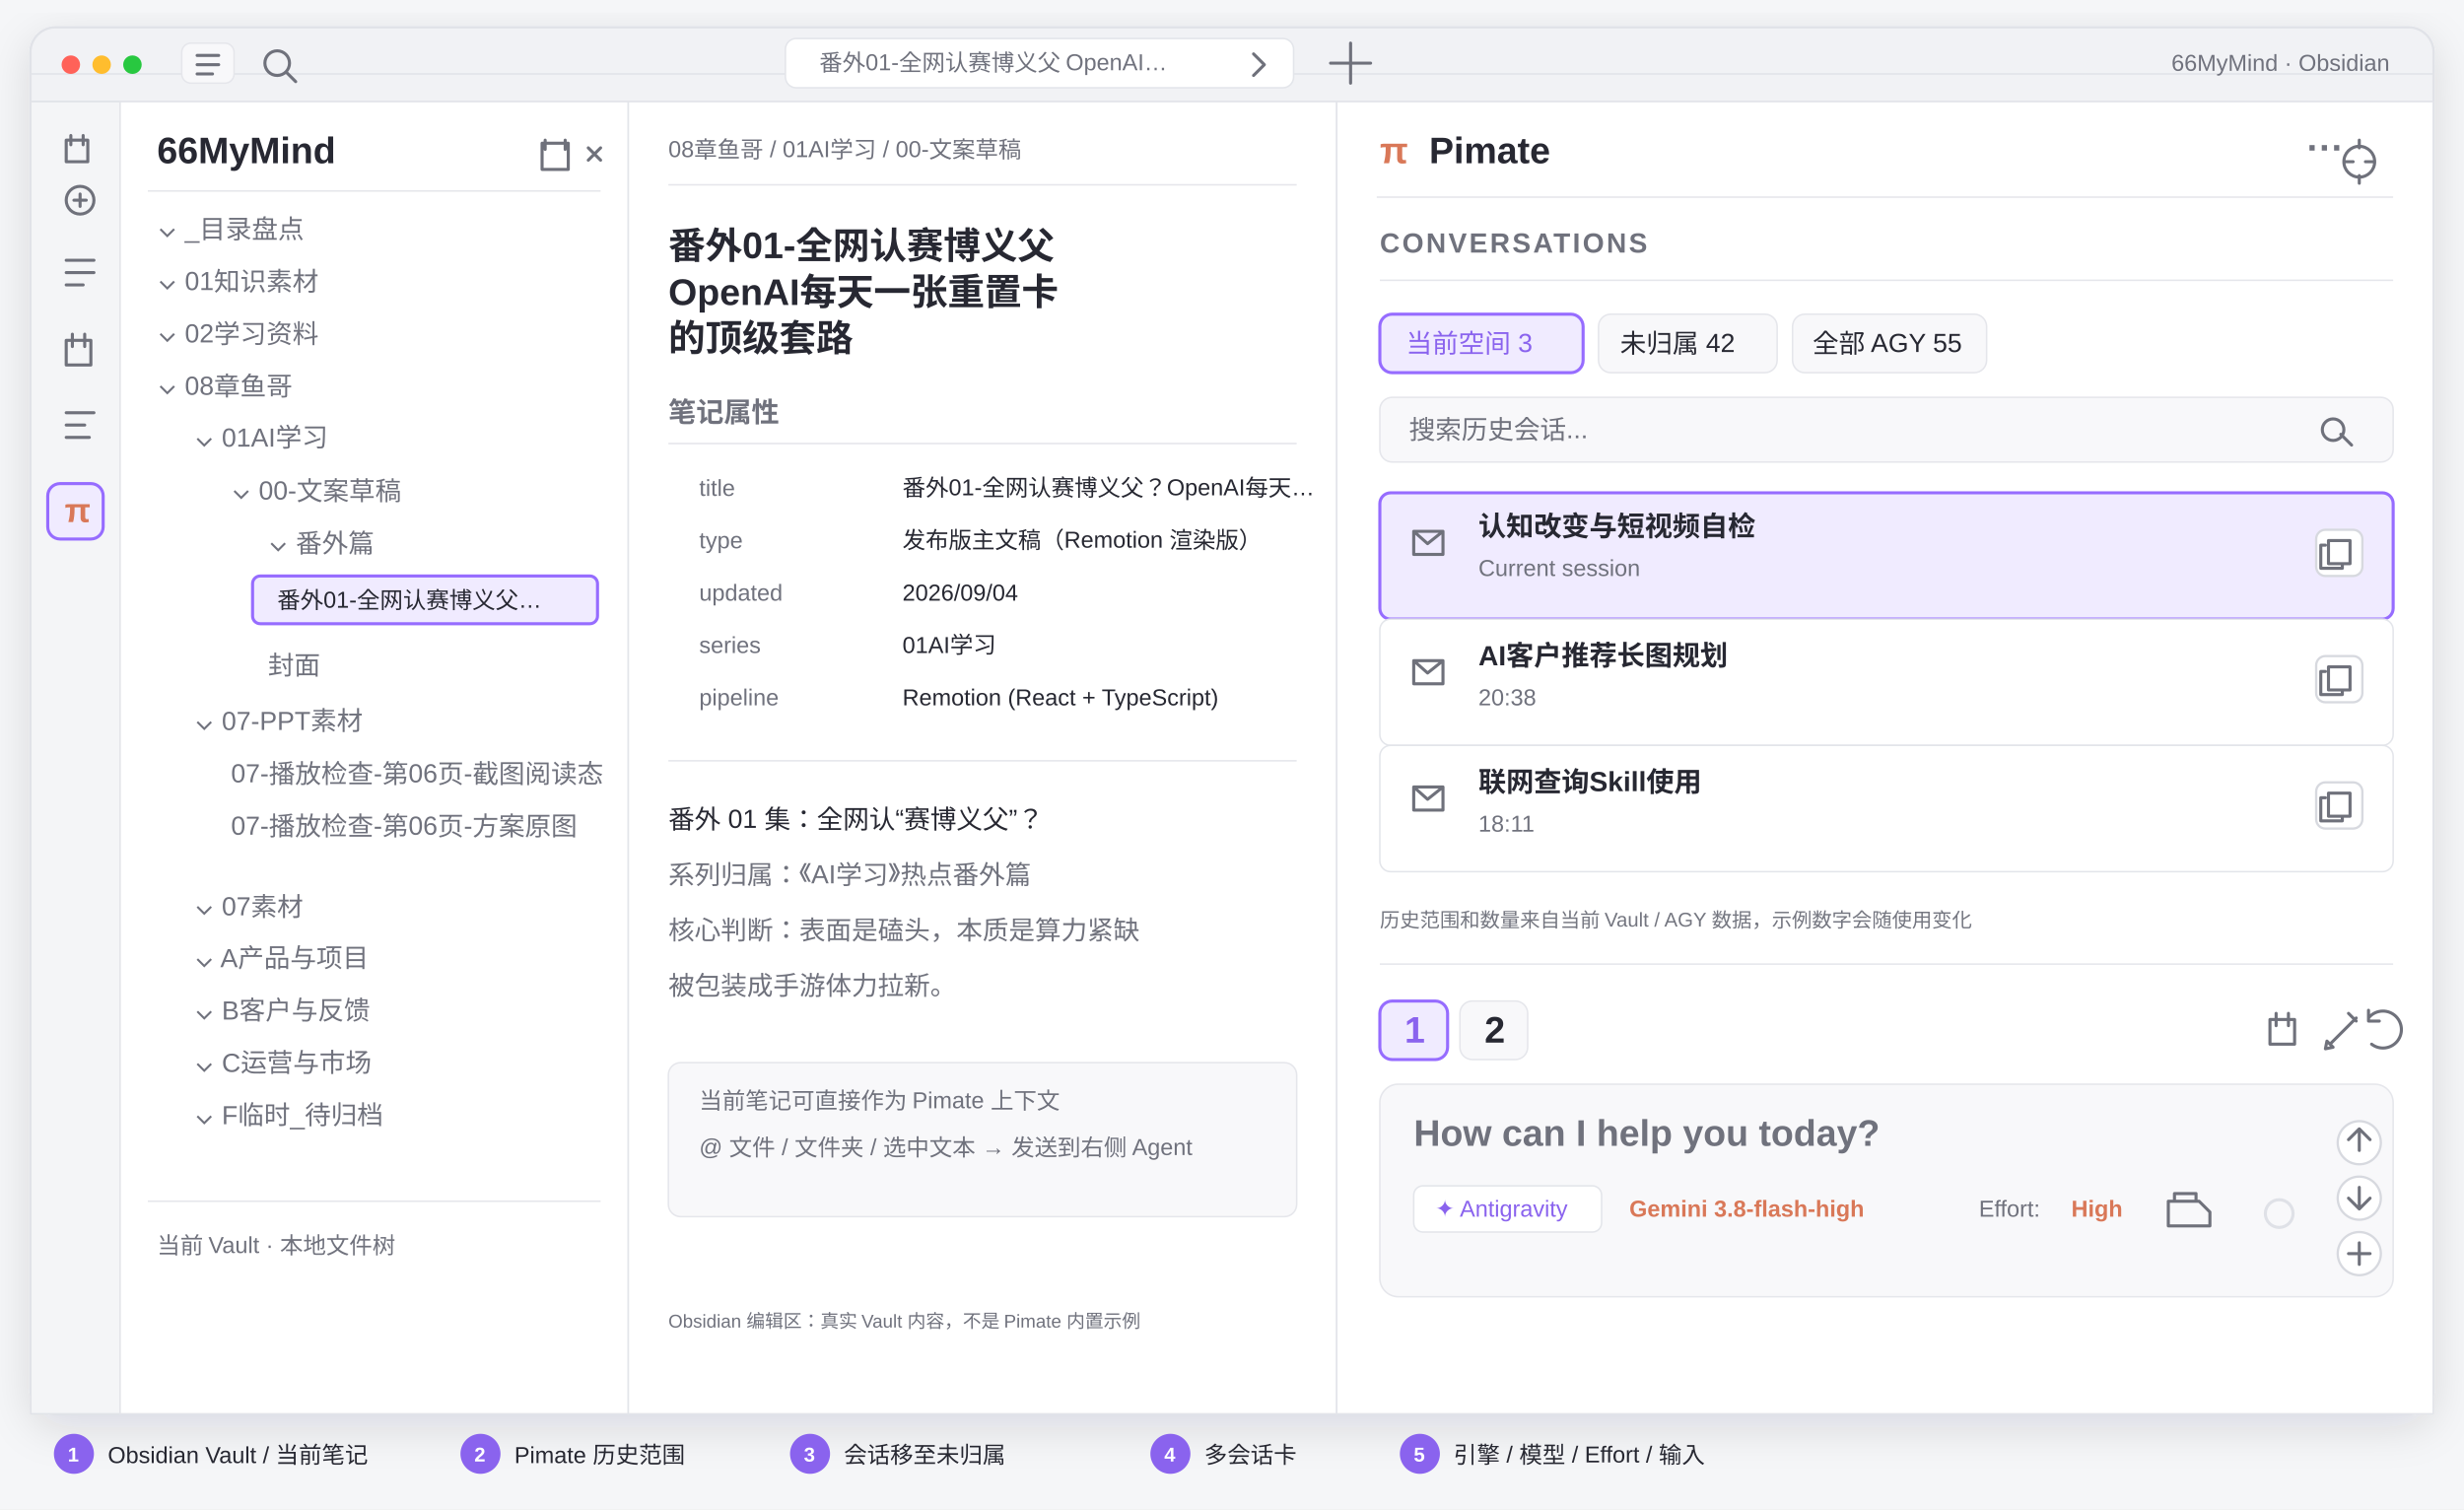
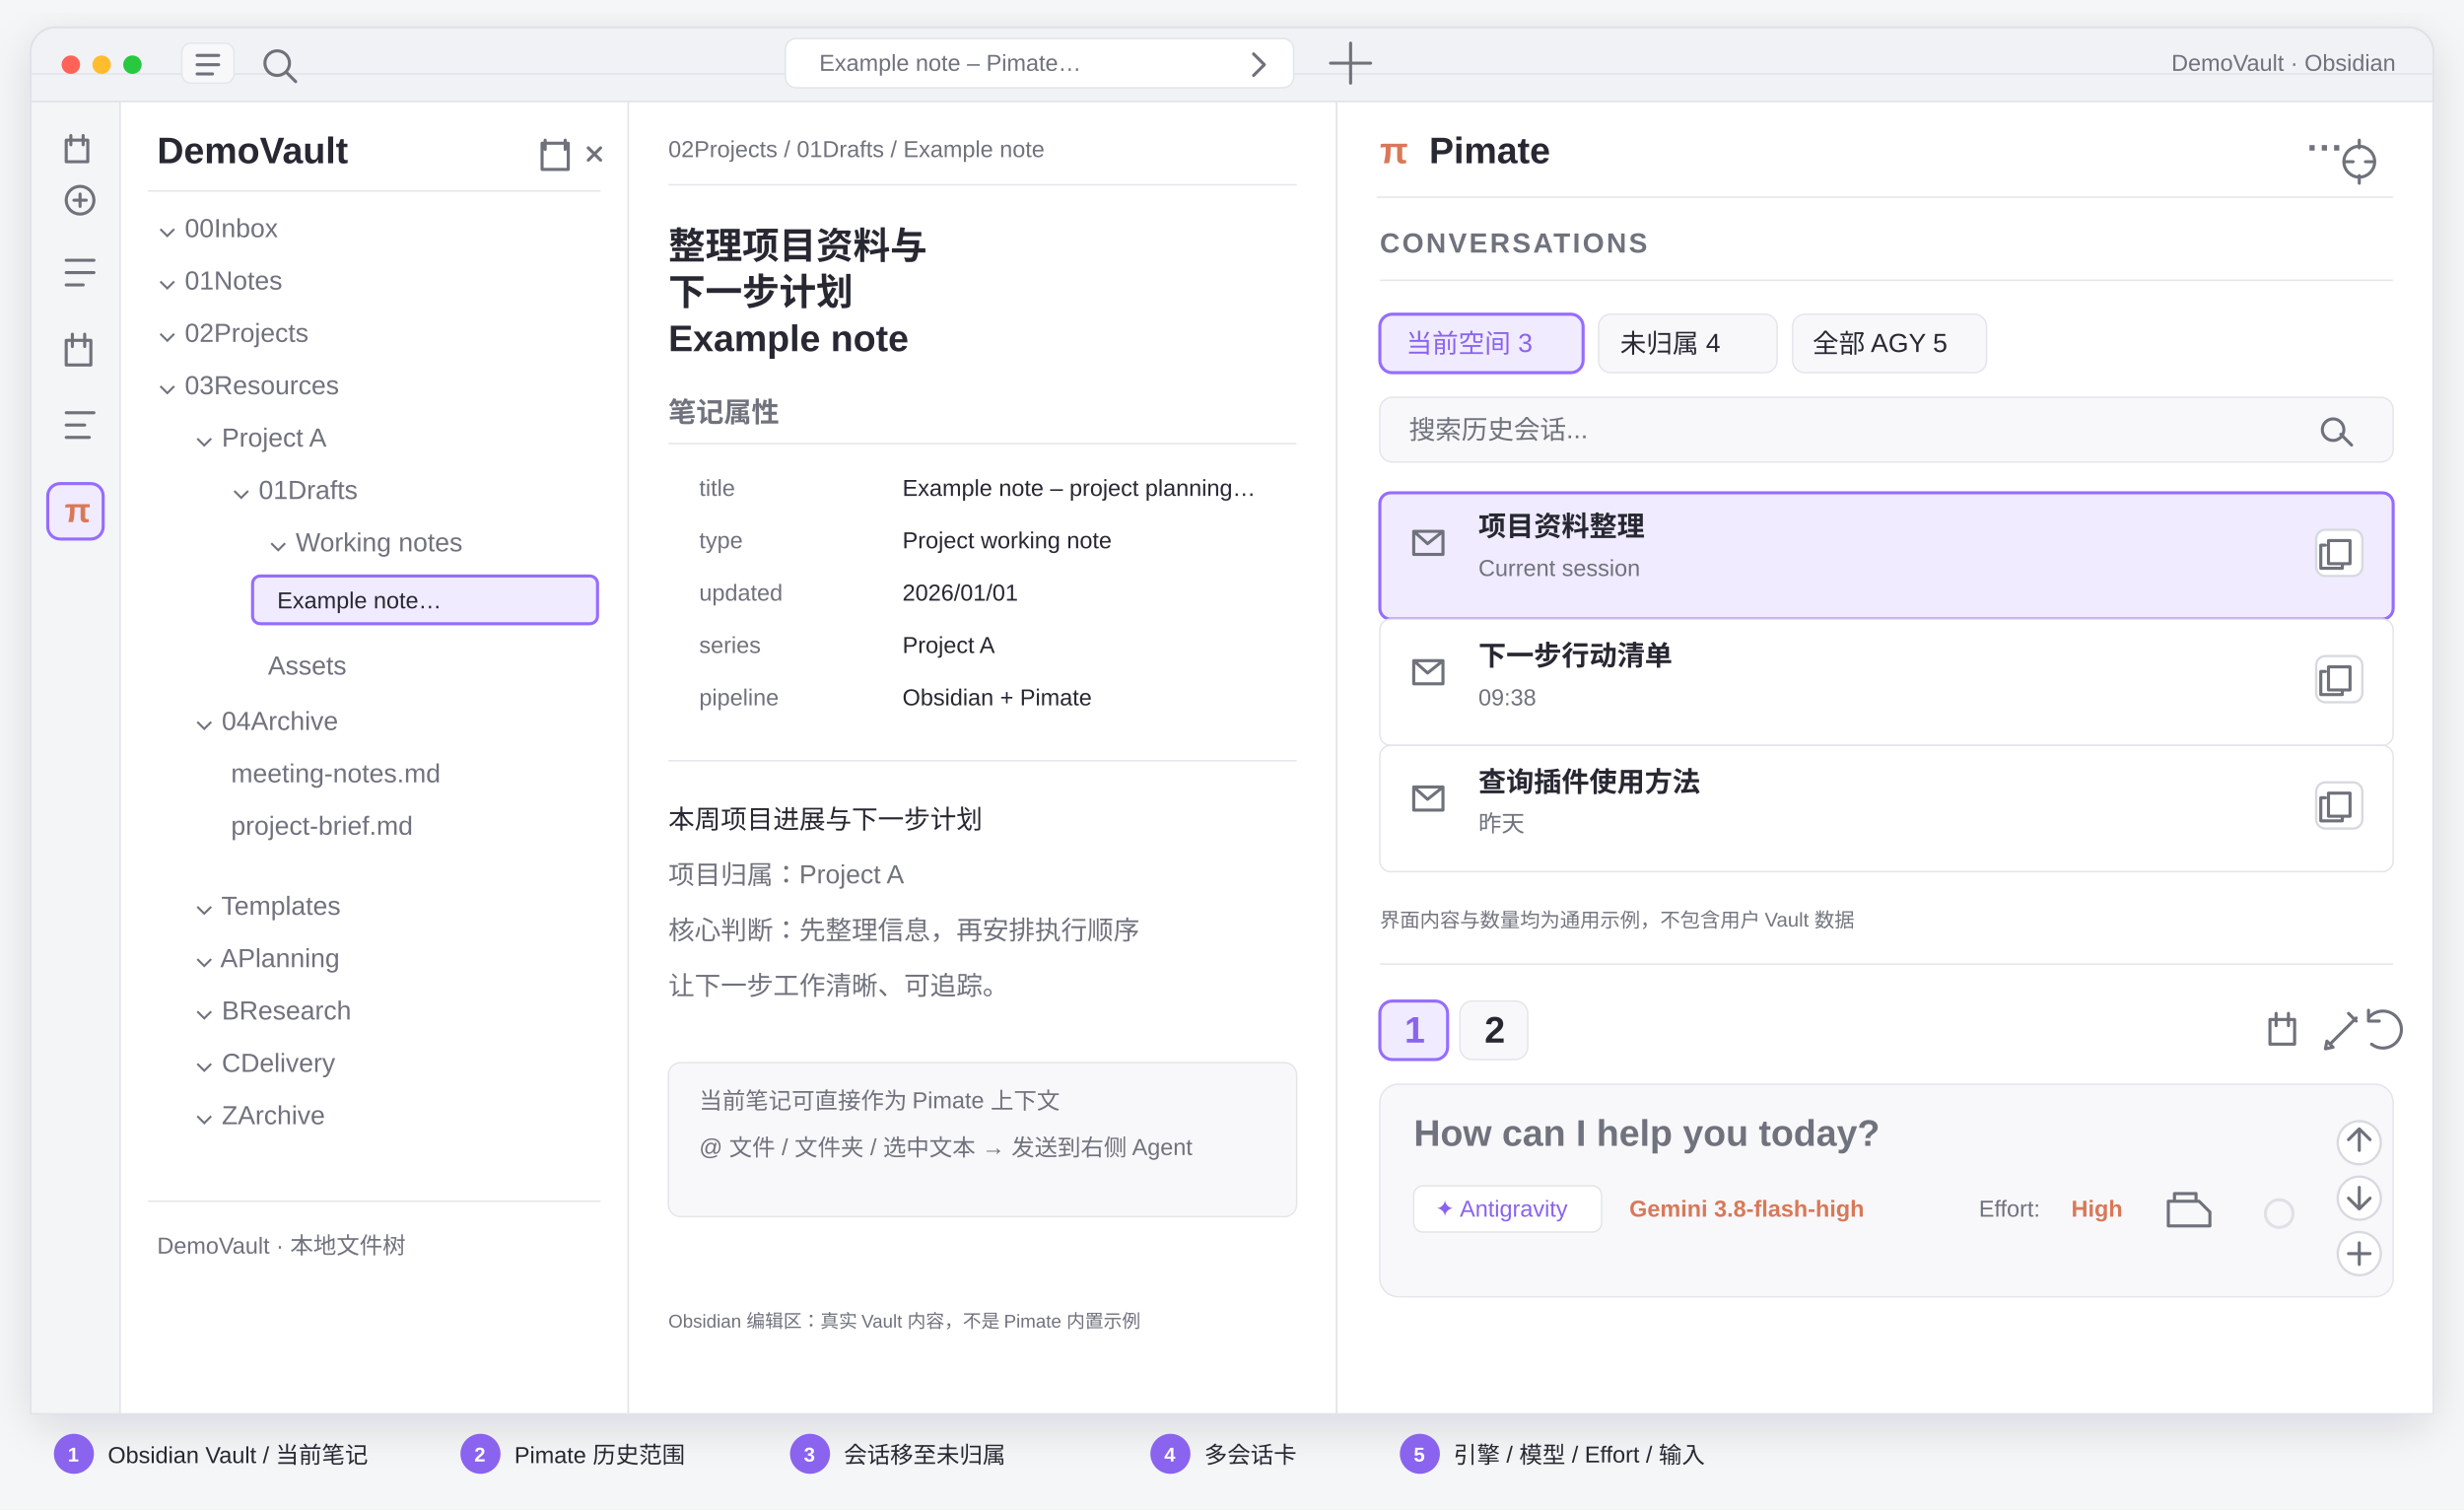
<svg xmlns="http://www.w3.org/2000/svg" width="1600" height="980" viewBox="0 0 1600 980" role="img" aria-labelledby="title desc">
  <defs>
    <filter id="shadow" x="-10%" y="-10%" width="120%" height="130%">
      <feDropShadow dx="0" dy="8" stdDeviation="14" flood-color="#25233a" flood-opacity="0.12" />
    </filter>
    <style>
      .canvas{fill:#f5f6f8}.window{fill:#fbfbfc;stroke:#dfe1e7;stroke-width:2}.chrome{fill:#f1f2f5;stroke:#e1e3e8;stroke-width:1}.rail{fill:#f4f5f7;stroke:#e1e3e8;stroke-width:1}.pane{fill:#fff;stroke:#e3e5ea;stroke-width:1}.subtle{fill:#f8f8fa;stroke:#e5e6eb;stroke-width:1}.active{fill:#f0ebff;stroke:#966cff;stroke-width:2}.divider{stroke:#e5e6eb;stroke-width:1}.text{fill:#272832;font-family:-apple-system,BlinkMacSystemFont,"Segoe UI","PingFang SC","Microsoft YaHei",Arial,sans-serif}.muted{fill:#70727d;font-family:-apple-system,BlinkMacSystemFont,"Segoe UI","PingFang SC","Microsoft YaHei",Arial,sans-serif}.brand{fill:#d97858;font-family:-apple-system,BlinkMacSystemFont,"Segoe UI","PingFang SC","Microsoft YaHei",Arial,sans-serif;font-weight:700}.accent{fill:#8a63ee;font-family:-apple-system,BlinkMacSystemFont,"Segoe UI","PingFang SC","Microsoft YaHei",Arial,sans-serif}.small{font-size:15px}.body{font-size:17px}.label{font-size:18px;font-weight:600}.title{font-size:24px;font-weight:700}.tiny{font-size:12px}.line{stroke:#9b9da7;stroke-width:1.5;fill:none;stroke-linecap:round;stroke-linejoin:round}.icon{stroke:#6f717b;stroke-width:2;fill:none;stroke-linecap:round;stroke-linejoin:round}.action{fill:#fff;stroke:#d7d9df;stroke-width:1.5}.number{fill:#fff;font-family:-apple-system,BlinkMacSystemFont,"Segoe UI","PingFang SC","Microsoft YaHei",Arial,sans-serif;font-size:13px;font-weight:700}.note{fill:#747680;font-family:-apple-system,BlinkMacSystemFont,"Segoe UI","PingFang SC","Microsoft YaHei",Arial,sans-serif;font-size:13px}
    </style>
  </defs>
  <rect class="canvas" x="0" y="0" width="1600" height="980" />
  <rect class="window" x="20" y="18" width="1560" height="900" rx="16" filter="url(#shadow)" />
  <rect class="chrome" x="20" y="18" width="1560" height="48" rx="16" />
  <rect class="chrome" x="20" y="48" width="1560" height="18" />
  <circle cx="46" cy="42" r="6" fill="#ff6259" />
  <circle cx="66" cy="42" r="6" fill="#ffbd2e" />
  <circle cx="86" cy="42" r="6" fill="#28c840" />
  <rect class="subtle" x="118" y="28" width="34" height="26" rx="6" />
  <path class="icon" d="M128 36h14M128 42h14M128 48h10" />
  <circle cx="180" cy="41" r="8" class="icon" />
  <path class="icon" d="M186 47l6 6" />
  <rect class="pane" x="510" y="25" width="330" height="32" rx="7" />
-   <text class="muted small" x="532" y="46">番外01-全网认赛博义父 OpenAI…</text>
+   <text class="muted small" x="532" y="46">Example note – Pimate…</text>
  <path class="icon" d="M814 35l7 7-7 7" />
  <path class="icon" d="M864 41h26M877 28v26" />
-   <text class="muted small" x="1410" y="46">66MyMind · Obsidian</text>
+   <text class="muted small" x="1410" y="46">DemoVault · Obsidian</text>
  <rect class="rail" x="20" y="66" width="58" height="852" />
  <path class="icon" d="M43 91h14v14H43zM46 88v6M54 88v6" />
  <path class="icon" d="M43 130c0-5 4-9 9-9s9 4 9 9-4 9-9 9-9-4-9-9zM48 130h8M52 126v8" />
  <path class="icon" d="M43 169h18M43 177h18M43 185h11" />
  <path class="icon" d="M43 221h16v16H43zM47 217v8M55 217v8" />
  <path class="icon" d="M43 268h18M43 276h12M43 284h15" />
  <rect class="active" x="31" y="314" width="36" height="36" rx="8" />
  <text class="brand" x="42" y="339" font-size="22">π</text>
  <rect class="pane" x="78" y="66" width="330" height="852" />
-   <text class="text title" x="102" y="106">66MyMind</text>
+   <text class="text title" x="102" y="106">DemoVault</text>
  <path class="icon" d="M352 93h17v17h-17zM354 91v6M367 91v6" />
  <path class="icon" d="M382 96l8 8M390 96l-8 8" />
  <line class="divider" x1="96" y1="124" x2="390" y2="124" />
-   <text class="muted body" x="102" y="154">⌄  _目录盘点</text>
-   <text class="muted body" x="102" y="188">⌄  01知识素材</text>
-   <text class="muted body" x="102" y="222">⌄  02学习资料</text>
-   <text class="muted body" x="102" y="256">⌄  08章鱼哥</text>
-   <text class="muted body" x="126" y="290">⌄  01AI学习</text>
-   <text class="muted body" x="150" y="324">⌄  00-文案草稿</text>
-   <text class="muted body" x="174" y="358">⌄  番外篇</text>
+   <text class="muted body" x="102" y="154">⌄  00Inbox</text>
+   <text class="muted body" x="102" y="188">⌄  01Notes</text>
+   <text class="muted body" x="102" y="222">⌄  02Projects</text>
+   <text class="muted body" x="102" y="256">⌄  03Resources</text>
+   <text class="muted body" x="126" y="290">⌄  Project A</text>
+   <text class="muted body" x="150" y="324">⌄  01Drafts</text>
+   <text class="muted body" x="174" y="358">⌄  Working notes</text>
  <rect class="active" x="164" y="374" width="224" height="31" rx="5" />
-   <text class="text small" x="180" y="395">番外01-全网认赛博义父…</text>
-   <text class="muted body" x="174" y="438">封面</text>
-   <text class="muted body" x="126" y="474">⌄  07-PPT素材</text>
-   <text class="muted body" x="150" y="508">07-播放检查-第06页-截图阅读态</text>
-   <text class="muted body" x="150" y="542">07-播放检查-第06页-方案原图</text>
-   <text class="muted body" x="126" y="594">⌄  07素材</text>
-   <text class="muted body" x="126" y="628">⌄  A产品与项目</text>
-   <text class="muted body" x="126" y="662">⌄  B客户与反馈</text>
-   <text class="muted body" x="126" y="696">⌄  C运营与市场</text>
-   <text class="muted body" x="126" y="730">⌄  F临时_待归档</text>
+   <text class="text small" x="180" y="395">Example note…</text>
+   <text class="muted body" x="174" y="438">Assets</text>
+   <text class="muted body" x="126" y="474">⌄  04Archive</text>
+   <text class="muted body" x="150" y="508">meeting-notes.md</text>
+   <text class="muted body" x="150" y="542">project-brief.md</text>
+   <text class="muted body" x="126" y="594">⌄  Templates</text>
+   <text class="muted body" x="126" y="628">⌄  APlanning</text>
+   <text class="muted body" x="126" y="662">⌄  BResearch</text>
+   <text class="muted body" x="126" y="696">⌄  CDelivery</text>
+   <text class="muted body" x="126" y="730">⌄  ZArchive</text>
  <line class="divider" x1="96" y1="780" x2="390" y2="780" />
-   <text class="muted small" x="102" y="814">当前 Vault · 本地文件树</text>
+   <text class="muted small" x="102" y="814">DemoVault · 本地文件树</text>
  <rect class="pane" x="408" y="66" width="460" height="852" />
-   <text class="muted small" x="434" y="102">08章鱼哥 / 01AI学习 / 00-文案草稿</text>
+   <text class="muted small" x="434" y="102">02Projects / 01Drafts / Example note</text>
  <line class="divider" x1="434" y1="120" x2="842" y2="120" />
-   <text class="text title" x="434" y="168">番外01-全网认赛博义父</text>
-   <text class="text title" x="434" y="198">OpenAI每天一张重置卡</text>
-   <text class="text title" x="434" y="228">的顶级套路</text>
+   <text class="text title" x="434" y="168">整理项目资料与</text>
+   <text class="text title" x="434" y="198">下一步计划</text>
+   <text class="text title" x="434" y="228">Example note</text>
  <text class="muted label" x="434" y="274">笔记属性</text>
  <line class="divider" x1="434" y1="288" x2="842" y2="288" />
  <text class="muted small" x="454" y="322">title</text>
-   <text class="text small" x="586" y="322">番外01-全网认赛博义父？OpenAI每天…</text>
+   <text class="text small" x="586" y="322">Example note – project planning…</text>
  <text class="muted small" x="454" y="356">type</text>
-   <text class="text small" x="586" y="356">发布版主文稿（Remotion 渲染版）</text>
+   <text class="text small" x="586" y="356">Project working note</text>
  <text class="muted small" x="454" y="390">updated</text>
-   <text class="text small" x="586" y="390">2026/09/04</text>
+   <text class="text small" x="586" y="390">2026/01/01</text>
  <text class="muted small" x="454" y="424">series</text>
-   <text class="text small" x="586" y="424">01AI学习</text>
+   <text class="text small" x="586" y="424">Project A</text>
  <text class="muted small" x="454" y="458">pipeline</text>
-   <text class="text small" x="586" y="458">Remotion (React + TypeScript)</text>
+   <text class="text small" x="586" y="458">Obsidian + Pimate</text>
  <line class="divider" x1="434" y1="494" x2="842" y2="494" />
-   <text class="text body" x="434" y="538">番外 01 集：全网认“赛博义父”？</text>
-   <text class="muted body" x="434" y="574">系列归属：《AI学习》热点番外篇</text>
-   <text class="muted body" x="434" y="610">核心判断：表面是磕头，本质是算力紧缺</text>
-   <text class="muted body" x="434" y="646">被包装成手游体力拉新。</text>
+   <text class="text body" x="434" y="538">本周项目进展与下一步计划</text>
+   <text class="muted body" x="434" y="574">项目归属：Project A</text>
+   <text class="muted body" x="434" y="610">核心判断：先整理信息，再安排执行顺序</text>
+   <text class="muted body" x="434" y="646">让下一步工作清晰、可追踪。</text>
  <rect class="subtle" x="434" y="690" width="408" height="100" rx="8" />
  <text class="muted small" x="454" y="720">当前笔记可直接作为 Pimate 上下文</text>
  <text class="muted small" x="454" y="750">@ 文件 / 文件夹 / 选中文本 → 发送到右侧 Agent</text>
  <text class="muted tiny" x="434" y="862">Obsidian 编辑区：真实 Vault 内容，不是 Pimate 内置示例</text>
  <rect class="pane" x="868" y="66" width="712" height="852" />
  <text class="brand title" x="896" y="106">π</text>
  <text class="text title" x="928" y="106">Pimate</text>
  <text class="muted title" x="1498" y="104">···</text>
  <path class="icon" d="M1532 95a10 10 0 1 0 0 20 10 10 0 0 0 0-20zM1532 91v5M1532 114v5M1528 105h-5M1541 105h-5" />
  <line class="divider" x1="894" y1="128" x2="1554" y2="128" />
  <text class="muted label" x="896" y="164" letter-spacing="1.5">CONVERSATIONS</text>
  <line class="divider" x1="896" y1="182" x2="1554" y2="182" />
  <rect class="active" x="896" y="204" width="132" height="38" rx="8" />
  <text class="accent body" x="913" y="229">当前空间 3</text>
  <rect class="subtle" x="1038" y="204" width="116" height="38" rx="8" />
-   <text class="text body" x="1052" y="229">未归属 42</text>
+   <text class="text body" x="1052" y="229">未归属 4</text>
  <rect class="subtle" x="1164" y="204" width="126" height="38" rx="8" />
-   <text class="text body" x="1177" y="229">全部 AGY 55</text>
+   <text class="text body" x="1177" y="229">全部 AGY 5</text>
  <rect class="subtle" x="896" y="258" width="658" height="42" rx="8" />
  <text class="muted body" x="915" y="285">搜索历史会话...</text>
  <path class="icon" d="M1515 272a7 7 0 1 0 0 14 7 7 0 0 0 0-14zM1520 282l7 7" />
  <rect class="active" x="896" y="320" width="658" height="82" rx="7" />
  <path class="accent icon" d="M918 345h19v15h-19zM918 345l9 8 10-8" />
-   <text class="text label" x="960" y="348">认知改变与短视频自检</text>
+   <text class="text label" x="960" y="348">项目资料整理</text>
  <text class="muted small" x="960" y="374">Current session</text>
  <rect class="action" x="1504" y="344" width="30" height="30" rx="6" />
  <path class="icon" d="M1512 351h14v15h-14zM1510 354h-3v15h14v-3" />
  <rect class="pane" x="896" y="402" width="658" height="82" rx="7" />
  <path class="icon" d="M918 429h19v15h-19zM918 429l9 8 10-8" />
-   <text class="text label" x="960" y="432">AI客户推荐长图规划</text>
-   <text class="muted small" x="960" y="458">20:38</text>
+   <text class="text label" x="960" y="432">下一步行动清单</text>
+   <text class="muted small" x="960" y="458">09:38</text>
  <rect class="action" x="1504" y="426" width="30" height="30" rx="6" />
  <path class="icon" d="M1512 433h14v15h-14zM1510 436h-3v15h14v-3" />
  <rect class="pane" x="896" y="484" width="658" height="82" rx="7" />
  <path class="icon" d="M918 511h19v15h-19zM918 511l9 8 10-8" />
-   <text class="text label" x="960" y="514">联网查询Skill使用</text>
-   <text class="muted small" x="960" y="540">18:11</text>
+   <text class="text label" x="960" y="514">查询插件使用方法</text>
+   <text class="muted small" x="960" y="540">昨天</text>
  <rect class="action" x="1504" y="508" width="30" height="30" rx="6" />
  <path class="icon" d="M1512 515h14v15h-14zM1510 518h-3v15h14v-3" />
-   <text class="note" x="896" y="602">历史范围和数量来自当前 Vault / AGY 数据，示例数字会随使用变化</text>
+   <text class="note" x="896" y="602">界面内容与数量均为通用示例，不包含用户 Vault 数据</text>
  <line class="divider" x1="896" y1="626" x2="1554" y2="626" />
  <rect class="active" x="896" y="650" width="44" height="38" rx="8" />
  <text class="accent title" x="912" y="677">1</text>
  <rect class="subtle" x="948" y="650" width="44" height="38" rx="8" />
  <text class="text title" x="964" y="677">2</text>
  <path class="icon" d="M1474 662h16v16h-16zM1478 658v8M1486 658v8" />
  <path class="icon" d="M1513 678l17-17M1525 658l5 5M1510 681l5-1-4-4z" />
  <path class="icon" d="M1540 678a12 12 0 1 0-2-17M1538 656v7h7" />
  <rect class="subtle" x="896" y="704" width="658" height="138" rx="12" />
  <text class="muted title" x="918" y="744">How can I help you today?</text>
  <rect class="pane" x="918" y="770" width="122" height="30" rx="6" />
  <text class="accent small" x="932" y="790">✦ Antigravity</text>
  <text class="brand small" x="1058" y="790">Gemini 3.8-flash-high</text>
  <text class="muted small" x="1285" y="790">Effort:</text>
  <text class="brand small" x="1345" y="790">High</text>
  <path class="icon" d="M1408 780h20l7 7v9h-27zM1412 780v-5h14v5" />
  <circle cx="1480" cy="788" r="9" fill="none" stroke="#dfe1e7" stroke-width="2" />
  <rect class="action" x="1518" y="728" width="28" height="28" rx="14" />
  <path class="icon" d="M1525 740l7-7 7 7M1532 733v14" />
  <rect class="action" x="1518" y="764" width="28" height="28" rx="14" />
  <path class="icon" d="M1525 778l7 7 7-7M1532 785v-14" />
  <rect class="action" x="1518" y="800" width="28" height="28" rx="14" />
  <path class="icon" d="M1525 814h14M1532 807v14" />
  <g>
    <circle cx="48" cy="944" r="13" fill="#8a63ee" />
    <text class="number" x="44" y="949">1</text>
    <text class="text small" x="70" y="950">Obsidian Vault / 当前笔记</text>
    <circle cx="312" cy="944" r="13" fill="#8a63ee" />
    <text class="number" x="308" y="949">2</text>
    <text class="text small" x="334" y="950">Pimate 历史范围</text>
    <circle cx="526" cy="944" r="13" fill="#8a63ee" />
    <text class="number" x="522" y="949">3</text>
    <text class="text small" x="548" y="950">会话移至未归属</text>
    <circle cx="760" cy="944" r="13" fill="#8a63ee" />
    <text class="number" x="756" y="949">4</text>
    <text class="text small" x="782" y="950">多会话卡</text>
    <circle cx="922" cy="944" r="13" fill="#8a63ee" />
    <text class="number" x="918" y="949">5</text>
    <text class="text small" x="944" y="950">引擎 / 模型 / Effort / 输入</text>
  </g>
</svg>
